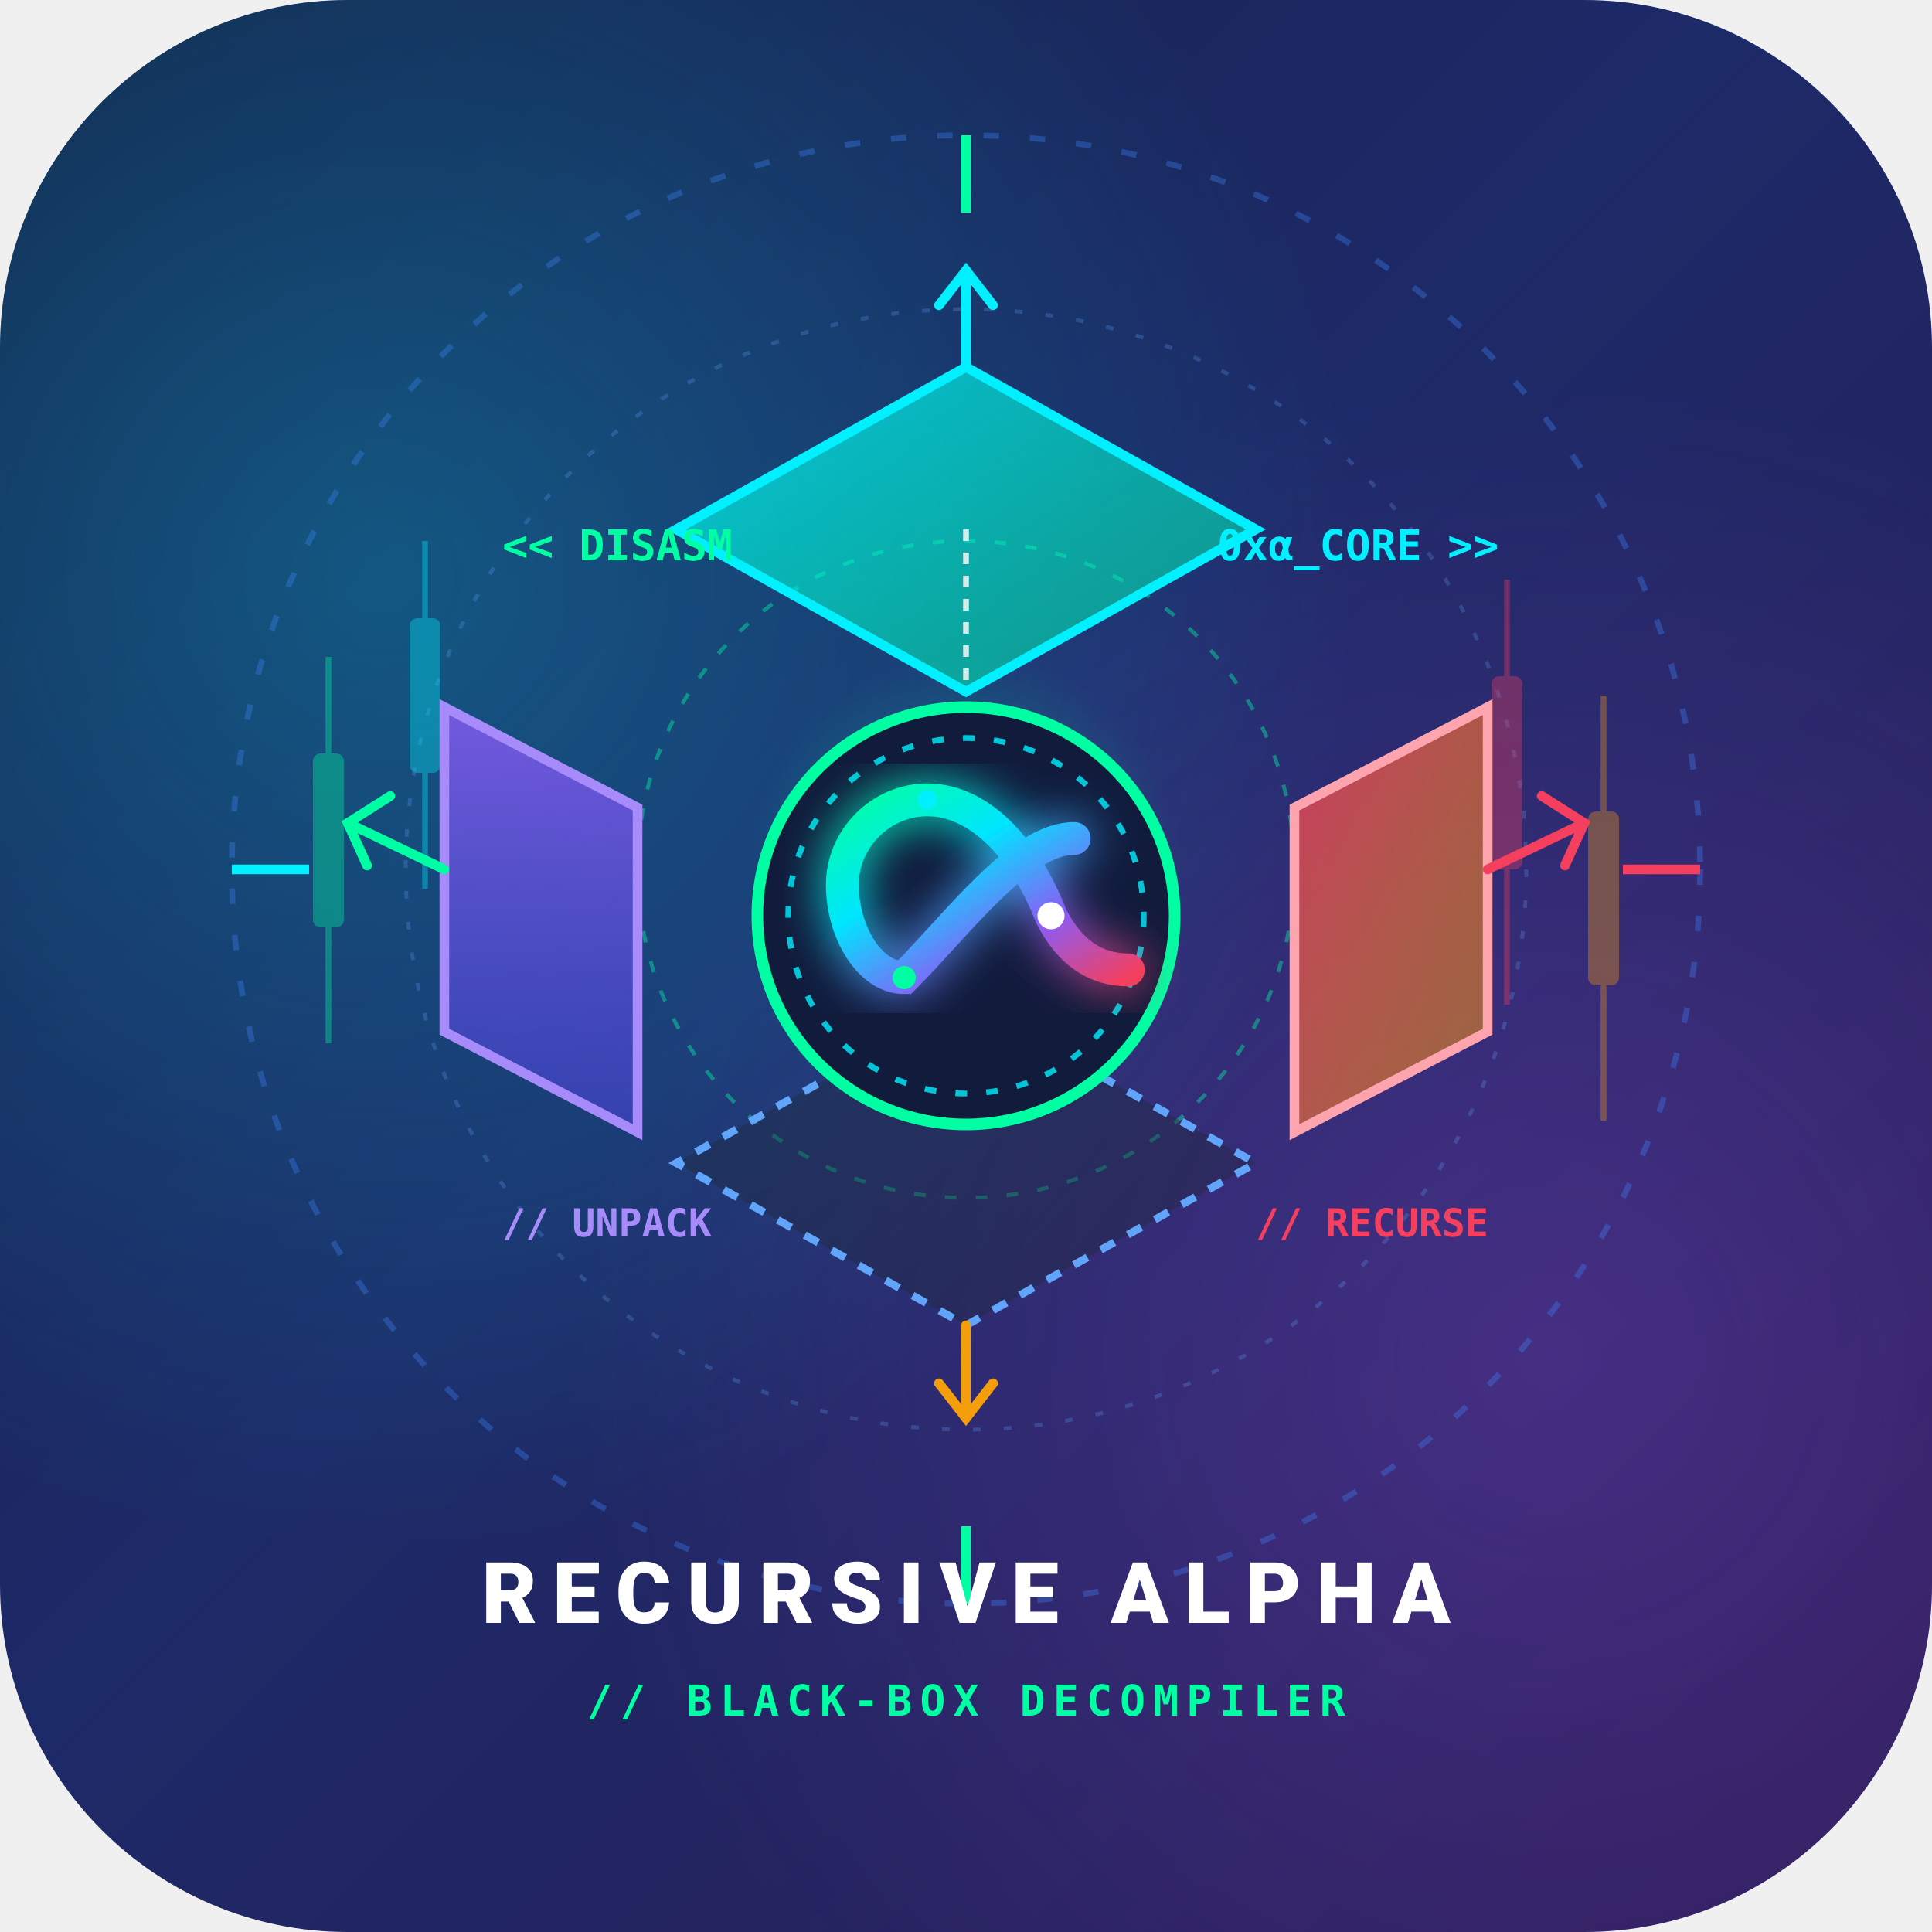
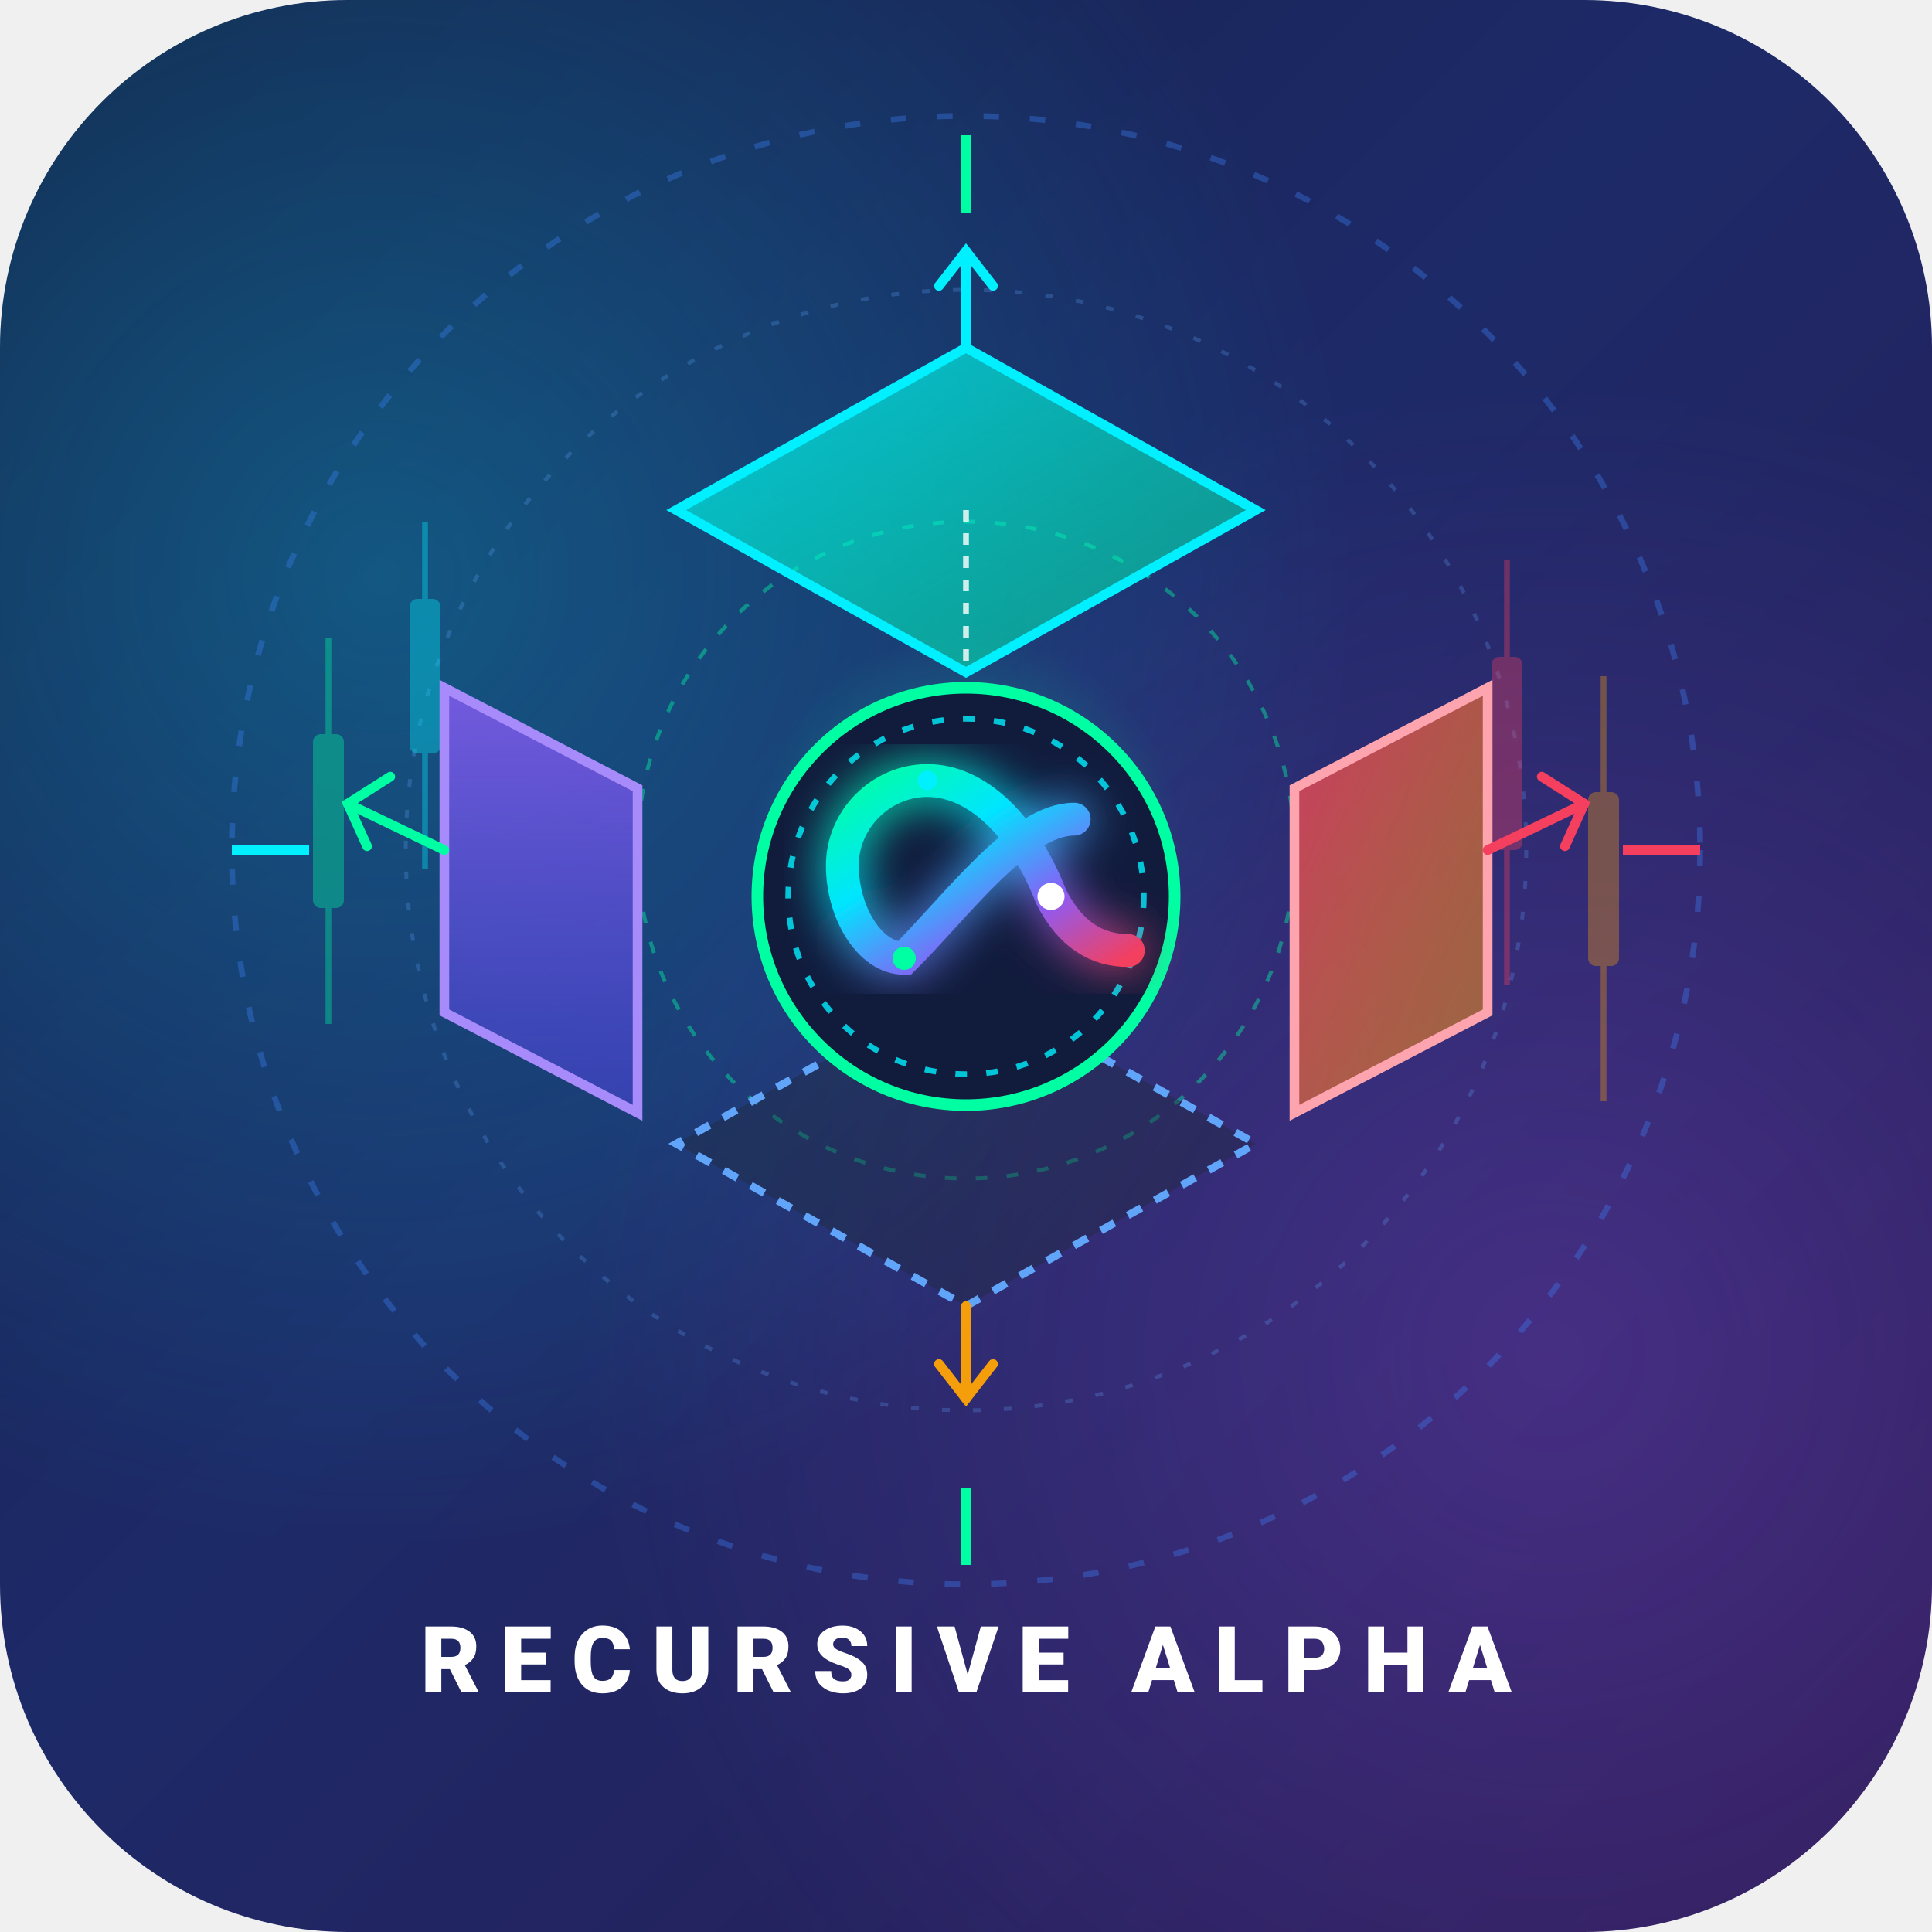
<svg xmlns="http://www.w3.org/2000/svg" viewBox="0 0 500 500" width="100%" height="100%">
  <defs>
    <linearGradient id="bg-grad" x1="0%" y1="0%" x2="100%" y2="100%">
      <stop offset="0%" stop-color="#141E46" />
      <stop offset="45%" stop-color="#1D2A68" />
      <stop offset="100%" stop-color="#2B1B54" />
    </linearGradient>
    <radialGradient id="glow-cyan" cx="20%" cy="30%" r="50%">
      <stop offset="0%" stop-color="#00F0FF" stop-opacity="0.25" />
      <stop offset="100%" stop-color="#00F0FF" stop-opacity="0" />
    </radialGradient>
    <radialGradient id="glow-purple" cx="80%" cy="70%" r="50%">
      <stop offset="0%" stop-color="#A855F7" stop-opacity="0.25" />
      <stop offset="100%" stop-color="#A855F7" stop-opacity="0" />
    </radialGradient>
    <radialGradient id="glow-core" cx="50%" cy="50%" r="40%">
      <stop offset="0%" stop-color="#00FFA3" stop-opacity="0.35" />
      <stop offset="100%" stop-color="#00FFA3" stop-opacity="0" />
    </radialGradient>
    <linearGradient id="alpha-grad" x1="0%" y1="0%" x2="100%" y2="100%">
      <stop offset="0%" stop-color="#00FFA3" />
      <stop offset="35%" stop-color="#00E5FF" />
      <stop offset="70%" stop-color="#8B5CF6" />
      <stop offset="100%" stop-color="#F43F5E" />
    </linearGradient>
    <linearGradient id="panel-top" x1="0%" y1="0%" x2="100%" y2="100%">
      <stop offset="0%" stop-color="#00F0FF" stop-opacity="0.75" />
      <stop offset="100%" stop-color="#00FFA3" stop-opacity="0.45" />
    </linearGradient>
    <linearGradient id="panel-left" x1="0%" y1="0%" x2="0%" y2="100%">
      <stop offset="0%" stop-color="#8B5CF6" stop-opacity="0.8" />
      <stop offset="100%" stop-color="#4F46E5" stop-opacity="0.5" />
    </linearGradient>
    <linearGradient id="panel-right" x1="0%" y1="0%" x2="100%" y2="100%">
      <stop offset="0%" stop-color="#F43F5E" stop-opacity="0.8" />
      <stop offset="100%" stop-color="#F59E0B" stop-opacity="0.5" />
    </linearGradient>
    <filter id="neon-glow" x="-20%" y="-20%" width="140%" height="140%">
      <feGaussianBlur stdDeviation="6" result="blur" />
      <feComposite in="SourceGraphic" in2="blur" operator="over" />
    </filter>
  </defs>
  <rect width="500" height="500" rx="90" fill="url(#bg-grad)" />
  <rect width="500" height="500" rx="90" fill="url(#glow-cyan)" />
  <rect width="500" height="500" rx="90" fill="url(#glow-purple)" />
-   <circle cx="250" cy="225" r="190" fill="none" stroke="#3B82F6" stroke-width="1.5" stroke-dasharray="4,8" opacity="0.35" />
-   <circle cx="250" cy="225" r="145" fill="none" stroke="#60A5FA" stroke-width="1" stroke-dasharray="2,6" opacity="0.25" />
-   <circle cx="250" cy="225" r="85" fill="none" stroke="#00FFA3" stroke-width="1" stroke-dasharray="3,5" opacity="0.4" />
-   <circle cx="250" cy="225" r="70" fill="url(#glow-core)" />
+   <circle cx="250" cy="220" r="190" fill="none" stroke="#3B82F6" stroke-width="1.5" stroke-dasharray="4,8" opacity="0.35" />
+   <circle cx="250" cy="220" r="145" fill="none" stroke="#60A5FA" stroke-width="1" stroke-dasharray="2,6" opacity="0.25" />
+   <circle cx="250" cy="220" r="85" fill="none" stroke="#00FFA3" stroke-width="1" stroke-dasharray="3,5" opacity="0.4" />
+   <circle cx="250" cy="220" r="70" fill="url(#glow-core)" />
  <line x1="250" y1="35" x2="250" y2="55" stroke="#00FFA3" stroke-width="2.5" />
-   <line x1="250" y1="395" x2="250" y2="415" stroke="#00FFA3" stroke-width="2.5" />
-   <line x1="60" y1="225" x2="80" y2="225" stroke="#00F0FF" stroke-width="2.5" />
-   <line x1="420" y1="225" x2="440" y2="225" stroke="#F43F5E" stroke-width="2.5" />
+   <line x1="250" y1="385" x2="250" y2="405" stroke="#00FFA3" stroke-width="2.5" />
+   <line x1="60" y1="220" x2="80" y2="220" stroke="#00F0FF" stroke-width="2.5" />
+   <line x1="420" y1="220" x2="440" y2="220" stroke="#F43F5E" stroke-width="2.5" />
  <g opacity="0.35">
-     <line x1="85" y1="170" x2="85" y2="270" stroke="#00FFA3" stroke-width="1.5" />
-     <rect x="81" y="195" width="8" height="45" rx="2" fill="#00FFA3" />
-     <line x1="110" y1="140" x2="110" y2="230" stroke="#00F0FF" stroke-width="1.5" />
-     <rect x="106" y="160" width="8" height="40" rx="2" fill="#00F0FF" />
-     <line x1="390" y1="150" x2="390" y2="260" stroke="#F43F5E" stroke-width="1.5" />
-     <rect x="386" y="175" width="8" height="50" rx="2" fill="#F43F5E" />
-     <line x1="415" y1="180" x2="415" y2="290" stroke="#F59E0B" stroke-width="1.5" />
-     <rect x="411" y="210" width="8" height="45" rx="2" fill="#F59E0B" />
+     <line x1="85" y1="165" x2="85" y2="265" stroke="#00FFA3" stroke-width="1.5" />
+     <rect x="81" y="190" width="8" height="45" rx="2" fill="#00FFA3" />
+     <line x1="110" y1="135" x2="110" y2="225" stroke="#00F0FF" stroke-width="1.5" />
+     <rect x="106" y="155" width="8" height="40" rx="2" fill="#00F0FF" />
+     <line x1="390" y1="145" x2="390" y2="255" stroke="#F43F5E" stroke-width="1.5" />
+     <rect x="386" y="170" width="8" height="50" rx="2" fill="#F43F5E" />
+     <line x1="415" y1="175" x2="415" y2="285" stroke="#F59E0B" stroke-width="1.5" />
+     <rect x="411" y="205" width="8" height="45" rx="2" fill="#F59E0B" />
  </g>
-   <g transform="translate(250, 225)">
+   <g transform="translate(250, 220)">
    <polygon points="0,-130 75,-88 0,-46 -75,-88" fill="url(#panel-top)" stroke="#00F0FF" stroke-width="2.5" />
    <line x1="0" y1="-88" x2="0" y2="-46" stroke="#FFFFFF" stroke-width="1.5" stroke-dasharray="3,3" opacity="0.8" />
    <polygon points="-135,-42 -85,-16 -85,68 -135,42" fill="url(#panel-left)" stroke="#A78BFA" stroke-width="2.5" />
    <line x1="-135,-42" x2="-85,68" stroke="#C4B5FD" stroke-width="1.2" stroke-dasharray="3,4" opacity="0.7" />
    <polygon points="135,-42 85,-16 85,68 135,42" fill="url(#panel-right)" stroke="#FDA4AF" stroke-width="2.5" />
    <line x1="135,-42" x2="85,68" stroke="#FDE047" stroke-width="1.2" stroke-dasharray="3,4" opacity="0.7" />
    <polygon points="0,118 75,76 0,34 -75,76" fill="#1E293B" fill-opacity="0.4" stroke="#60A5FA" stroke-width="2" stroke-dasharray="4,4" />
    <g stroke="#00F0FF" stroke-width="2.5" stroke-linecap="round">
      <line x1="0" y1="-130" x2="0" y2="-155" />
      <polyline points="-7,-146 0,-155 7,-146" fill="none" />
    </g>
    <g stroke="#00FFA3" stroke-width="2.5" stroke-linecap="round">
      <line x1="-135" y1="0" x2="-160" y2="-12" />
      <polyline points="-149,-19 -160,-12 -155,-1" fill="none" />
    </g>
    <g stroke="#F43F5E" stroke-width="2.5" stroke-linecap="round">
      <line x1="135" y1="0" x2="160" y2="-12" />
      <polyline points="155,-1 160,-12 149,-19" fill="none" />
    </g>
    <g stroke="#F59E0B" stroke-width="2.5" stroke-linecap="round">
      <line x1="0" y1="118" x2="0" y2="142" />
      <polyline points="-7,133 0,142 7,133" fill="none" />
    </g>
-     <text x="-120" y="-80" fill="#00FFA3" font-family="monospace" font-size="11" font-weight="bold">&lt;&lt; DISASM</text>
-     <text x="65" y="-80" fill="#00F0FF" font-family="monospace" font-size="11" font-weight="bold">0xα_CORE &gt;&gt;</text>
-     <text x="-120" y="95" fill="#A78BFA" font-family="monospace" font-size="10" font-weight="bold">// UNPACK</text>
-     <text x="75" y="95" fill="#F43F5E" font-family="monospace" font-size="10" font-weight="bold">// RECURSE</text>
    <circle cx="0" cy="12" r="54" fill="#111B3C" stroke="#00FFA3" stroke-width="3" />
    <circle cx="0" cy="12" r="46" fill="none" stroke="#00F0FF" stroke-width="1.5" stroke-dasharray="3,5" opacity="0.8" />
    <g filter="url(#neon-glow)">
      <path d="M 28,-8                 C 14,-8 -2,14 -16,28                 C -25,28 -32,16 -32,4                 C -32,-8 -22,-18 -10,-18                 C 3,-18 15,-6 22,12                 C 27,22 34,26 42,26" fill="none" stroke="url(#alpha-grad)" stroke-width="8.5" stroke-linecap="round" />
    </g>
    <circle cx="22" cy="12" r="3.5" fill="#FFFFFF" />
    <circle cx="-16" cy="28" r="3" fill="#00FFA3" />
    <circle cx="-10" cy="-18" r="2.5" fill="#00F0FF" />
  </g>
-   <text x="250" y="420" text-anchor="middle" fill="#FFFFFF" font-family="system-ui, -apple-system, BlinkMacSystemFont, 'Segoe UI', Roboto, sans-serif" font-weight="800" font-size="22" letter-spacing="4">RECURSIVE ALPHA</text>
-   <text x="250" y="444" text-anchor="middle" fill="#00FFA3" font-family="ui-monospace, SFMono-Regular, Menlo, Monaco, Consolas, monospace" font-weight="700" font-size="11" letter-spacing="2">// BLACK-BOX DECOMPILER</text>
+   <text x="250" y="438" text-anchor="middle" fill="#FFFFFF" font-family="system-ui, -apple-system, BlinkMacSystemFont, 'Segoe UI', Roboto, sans-serif" font-weight="800" font-size="24" letter-spacing="5">RECURSIVE ALPHA</text>
</svg>
